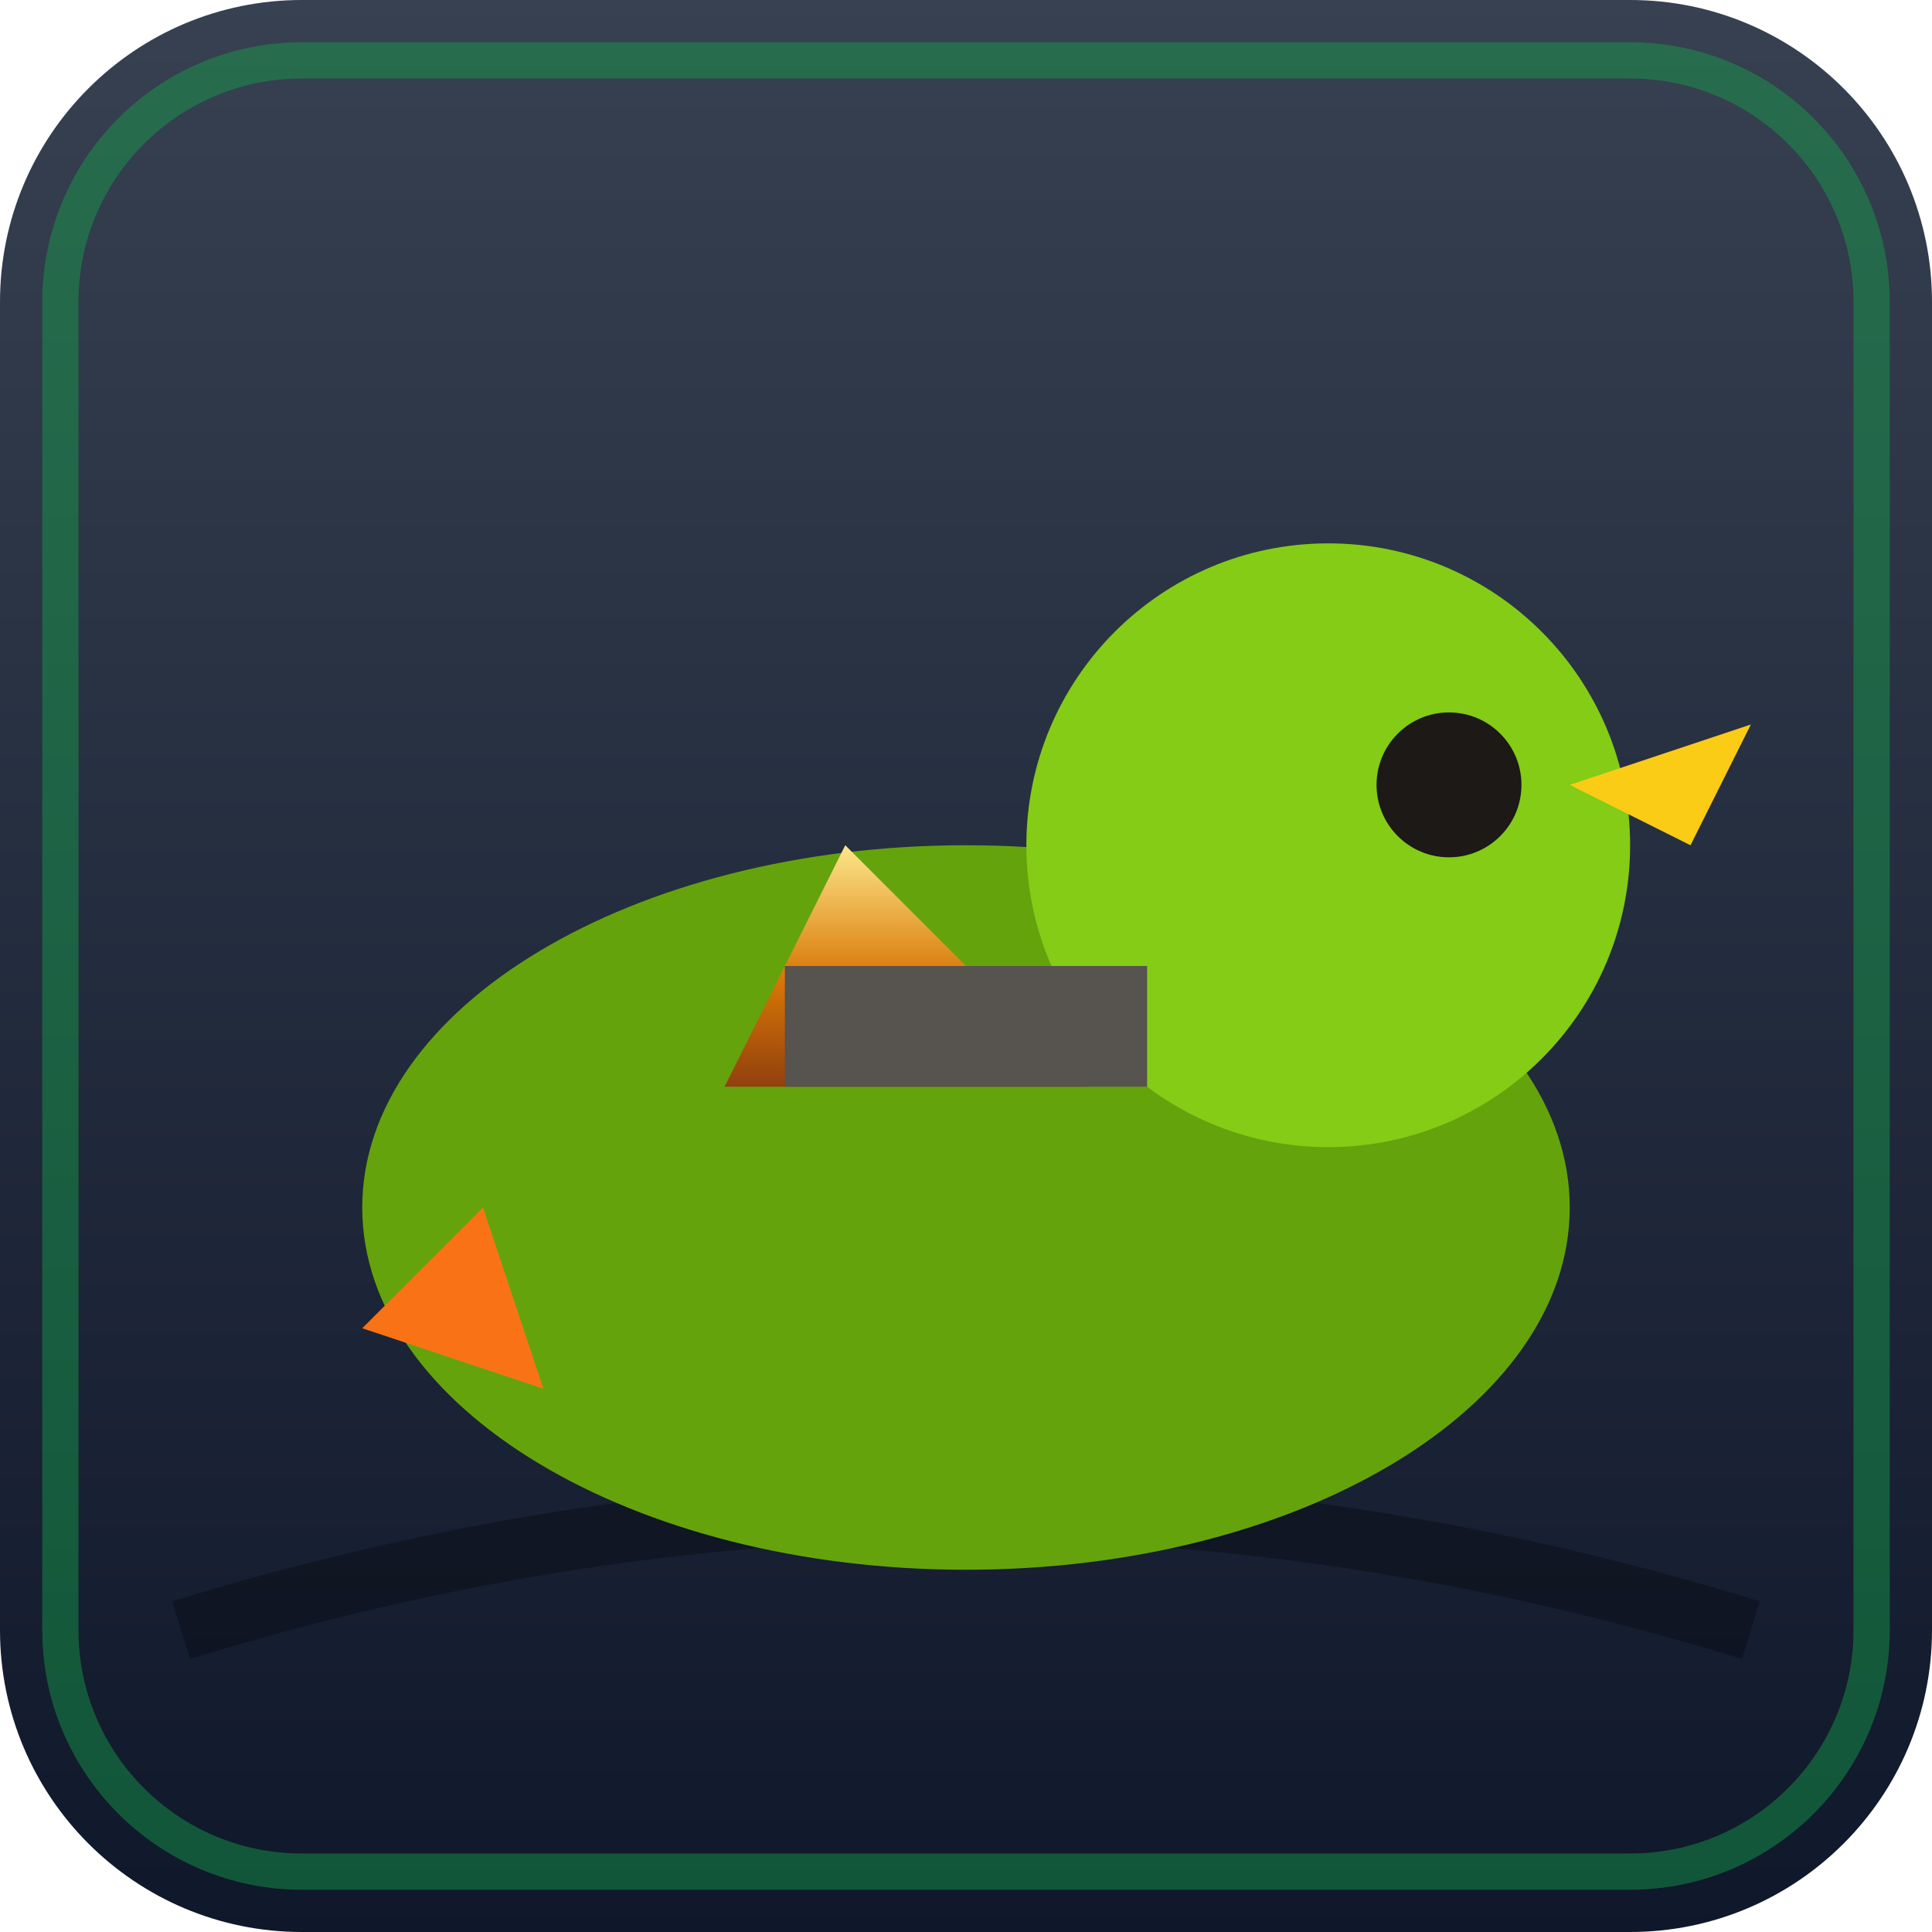
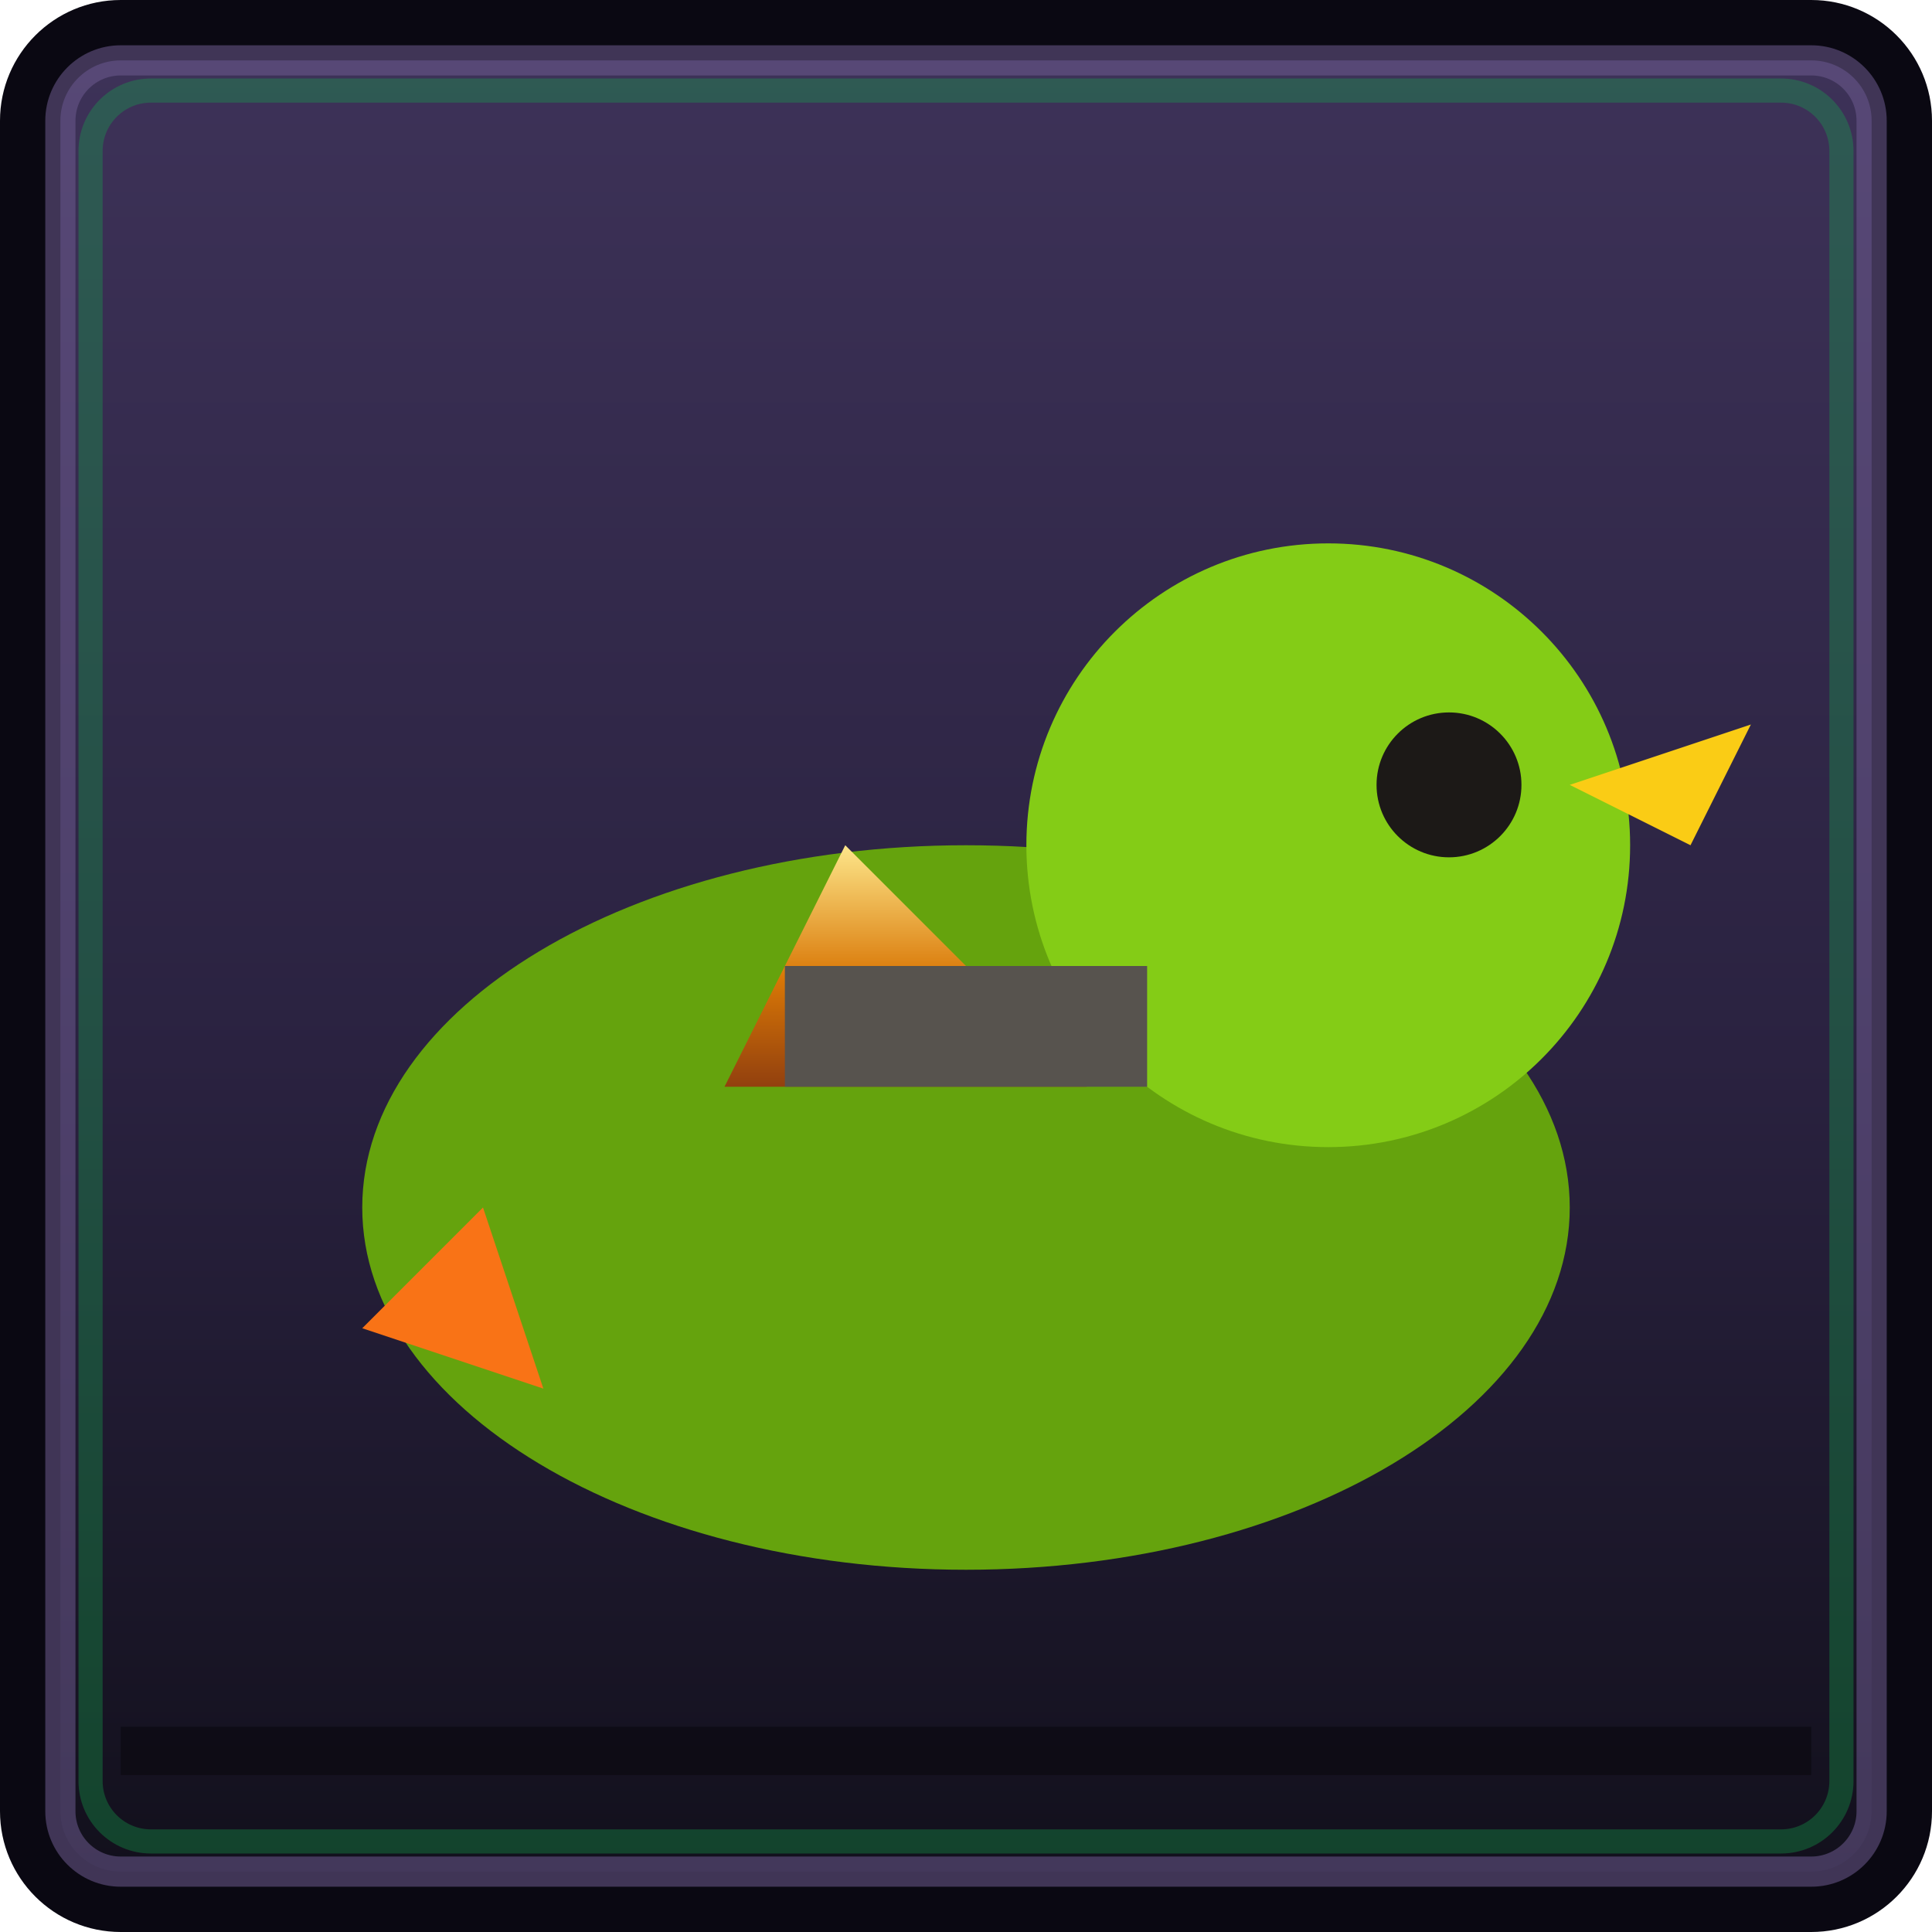
<svg xmlns="http://www.w3.org/2000/svg" viewBox="0 0 32 32" fill="none">
  <defs>
    <linearGradient id="pecopecoride-bg" x1="0" y1="0" x2="0" y2="1">
-       <stop offset="0%" stop-color="#374151" />
-       <stop offset="100%" stop-color="#0f172a" />
+       <stop offset="0%" stop-color="#3d3258" />
+       <stop offset="55%" stop-color="#2a2240" />
+       <stop offset="100%" stop-color="#12101c" />
    </linearGradient>
    <linearGradient id="pecopecoride-steel" x1="0" y1="0" x2="1" y2="1">
      <stop offset="0%" stop-color="#f8fafc" />
      <stop offset="40%" stop-color="#cbd5e1" />
      <stop offset="100%" stop-color="#64748b" />
    </linearGradient>
    <linearGradient id="pecopecoride-gold" x1="0" y1="0" x2="0" y2="1">
      <stop offset="0%" stop-color="#fde68a" />
      <stop offset="55%" stop-color="#d97706" />
      <stop offset="100%" stop-color="#92400e" />
    </linearGradient>
    <linearGradient id="pecopecoride-fire" x1="0" y1="1" x2="0" y2="0">
      <stop offset="0%" stop-color="#dc2626" />
      <stop offset="50%" stop-color="#f97316" />
      <stop offset="100%" stop-color="#fde047" />
    </linearGradient>
    <linearGradient id="pecopecoride-holy" x1="0" y1="0" x2="0" y2="1">
      <stop offset="0%" stop-color="#fff" />
      <stop offset="45%" stop-color="#fef08a" />
      <stop offset="100%" stop-color="#ca8a04" />
    </linearGradient>
    <linearGradient id="pecopecoride-wood" x1="0" y1="0" x2="1" y2="1">
      <stop offset="0%" stop-color="#a16207" />
      <stop offset="100%" stop-color="#451a03" />
    </linearGradient>
    <radialGradient id="pecopecoride-gem" cx="35%" cy="30%" r="70%">
      <stop offset="0%" stop-color="#e0e7ff" />
      <stop offset="50%" stop-color="#6366f1" />
      <stop offset="100%" stop-color="#312e81" />
    </radialGradient>
    <filter id="pecopecoride-glow" x="-30%" y="-30%" width="160%" height="160%">
      <feGaussianBlur stdDeviation="0.8" result="b" />
      <feMerge>
        <feMergeNode in="b" />
        <feMergeNode in="SourceGraphic" />
      </feMerge>
    </filter>
  </defs>
-   <rect width="32" height="32" rx="5" fill="url(#pecopecoride-bg)" />
-   <rect x="1" y="1" width="30" height="30" rx="4" fill="none" stroke="#16a34a" stroke-opacity="0.45" stroke-width="0.6" />
-   <path d="M3 27 Q16 23 29 27" stroke="#000" stroke-opacity="0.3" stroke-width="1" fill="none" />
+   <rect width="32" height="32" rx="2" fill="#0a0812" />
+   <rect x="1" y="1" width="30" height="30" rx="1" fill="url(#pecopecoride-bg)" />
+   <rect x="1" y="1" width="30" height="30" rx="1" fill="none" stroke="#6b5a8f" stroke-opacity="0.55" stroke-width="0.5" />
+   <rect x="1.5" y="1.5" width="29" height="29" rx="1" fill="none" stroke="#16a34a" stroke-opacity="0.35" stroke-width="0.4" />
+   <path d="M2 29 L30 29" stroke="#000" stroke-opacity="0.35" stroke-width="0.8" />
  <ellipse cx="16" cy="20" rx="10" ry="6" fill="#65a30d" />
  <circle cx="22" cy="14" r="5" fill="#84cc16" />
  <circle cx="24" cy="13" r="1.2" fill="#1c1917" />
  <path d="M26 13 L29 12 L28 14 Z" fill="#facc15" />
  <path d="M8 20 L6 22 L9 23 Z" fill="#f97316" />
  <path d="M12 18 L14 14 L18 18" fill="url(#pecopecoride-gold)" />
  <rect x="13" y="16" width="6" height="2" fill="#57534e" />
</svg>
